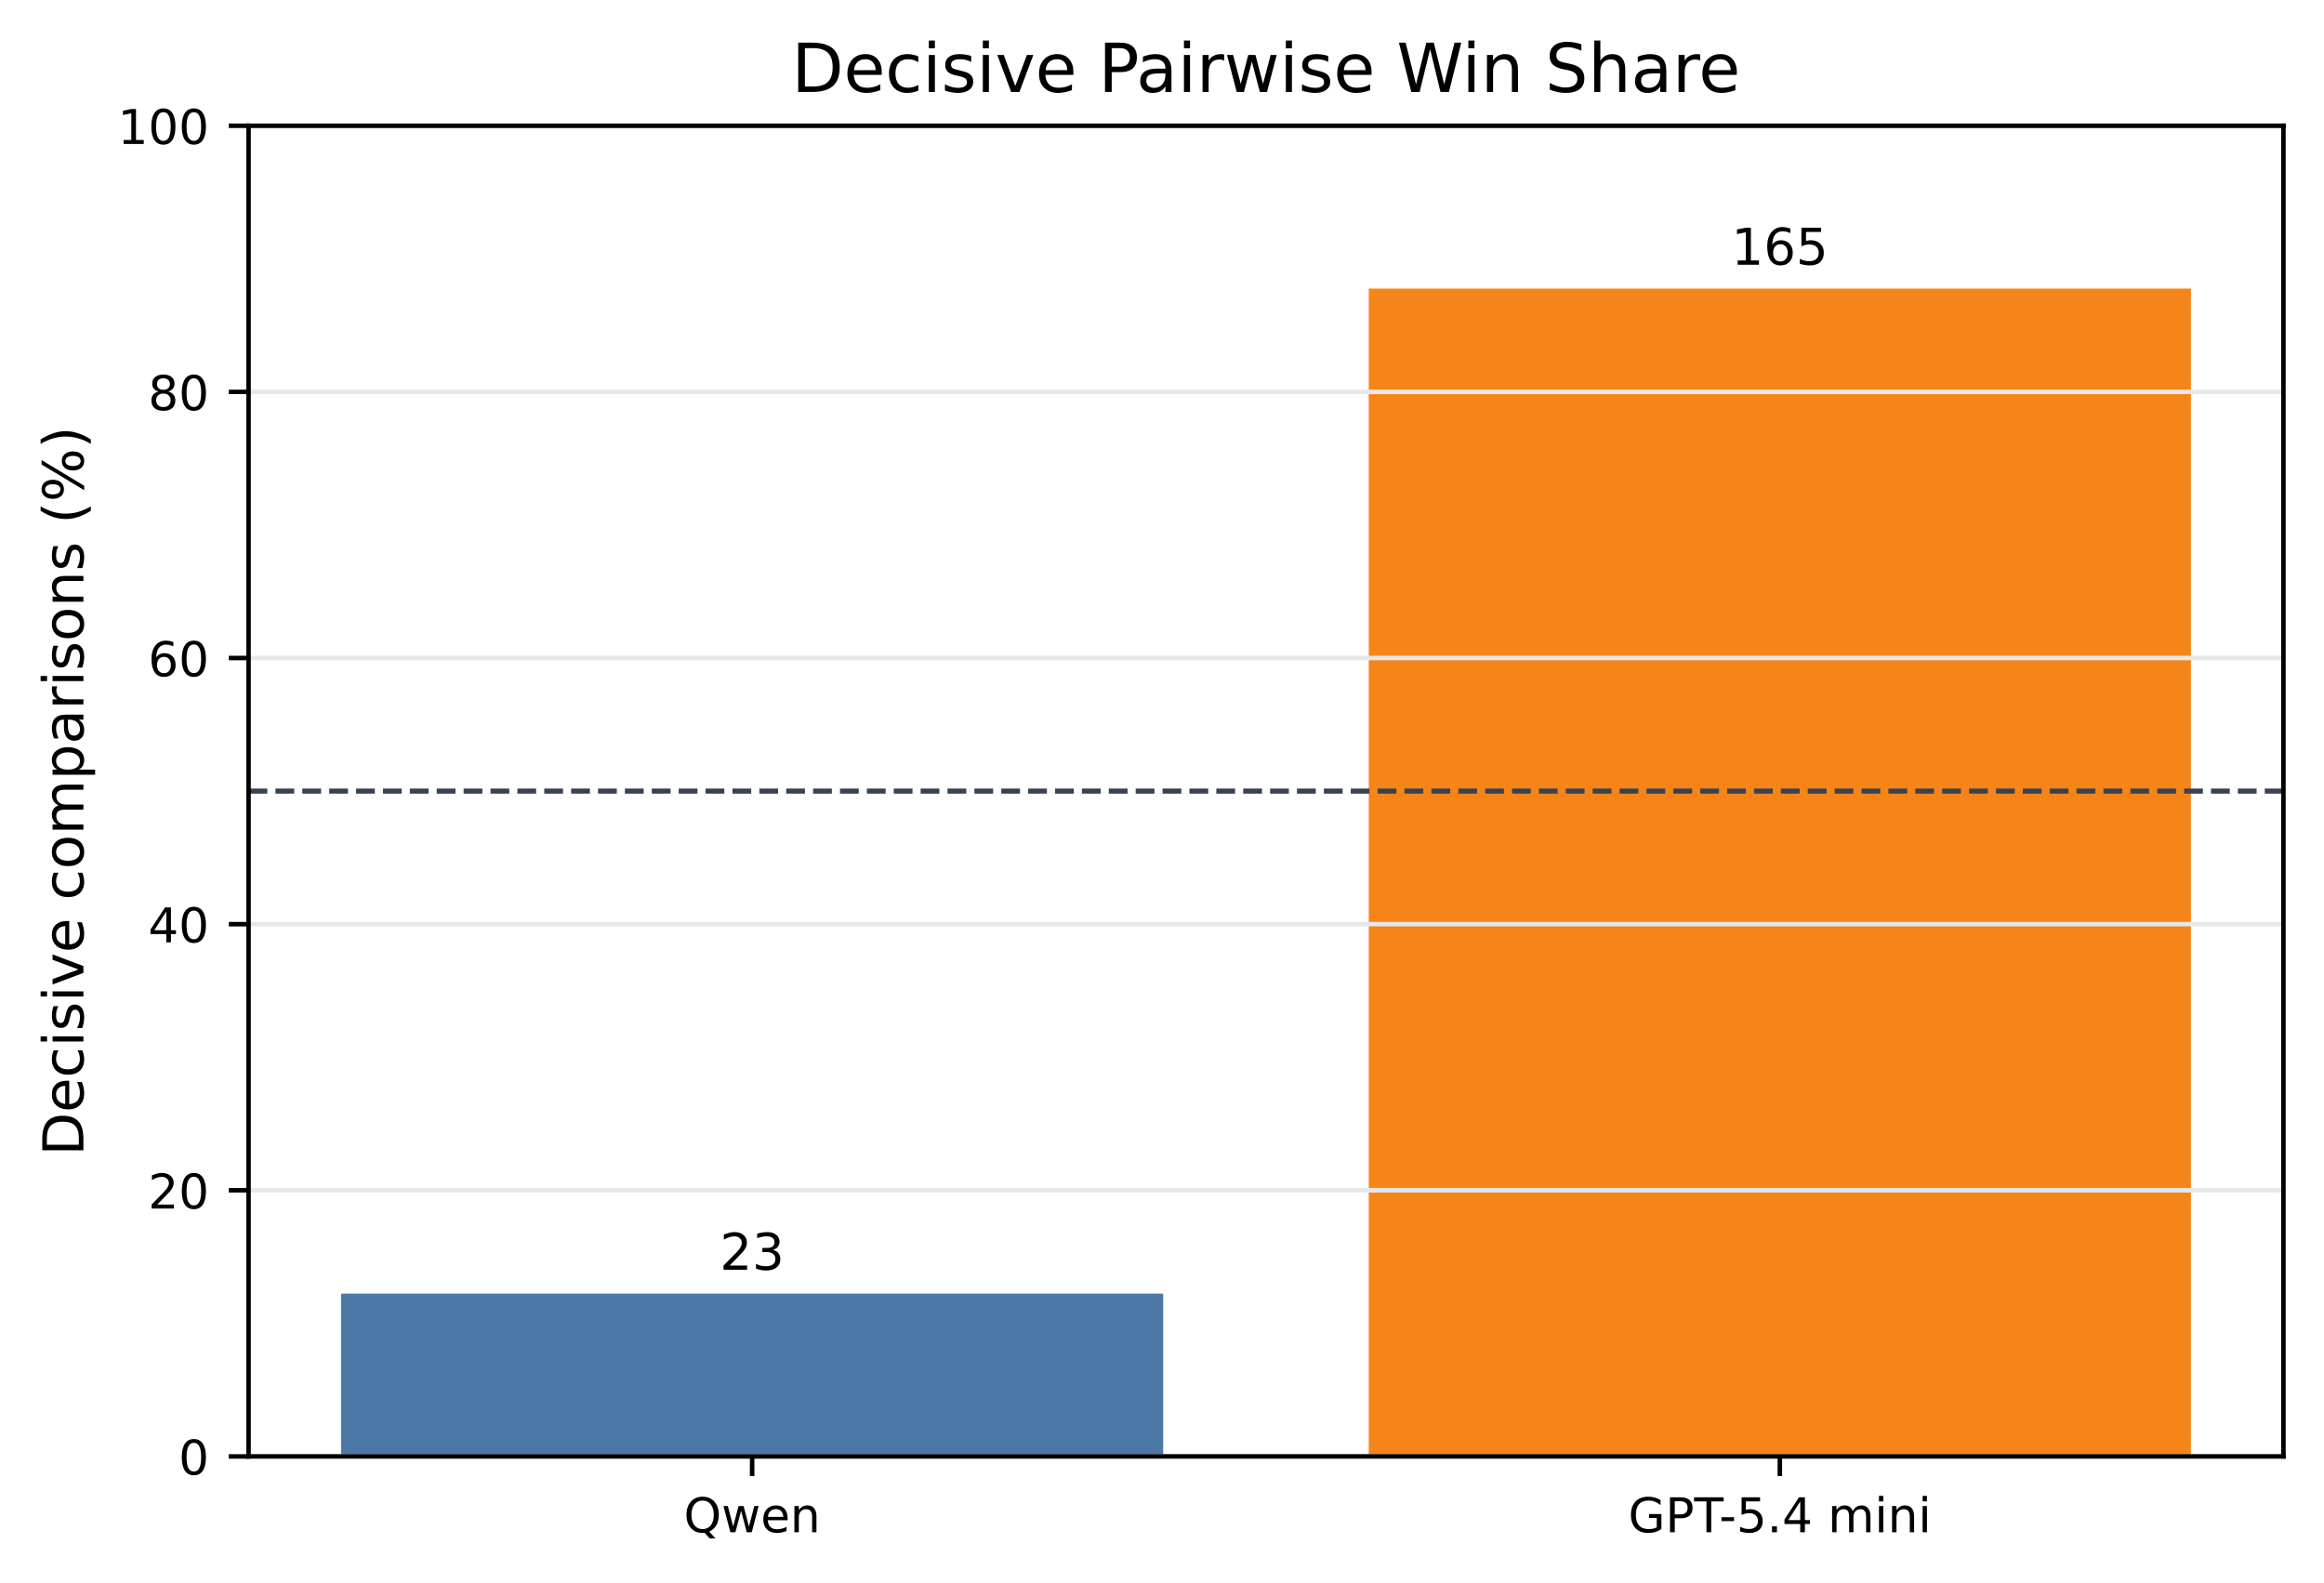
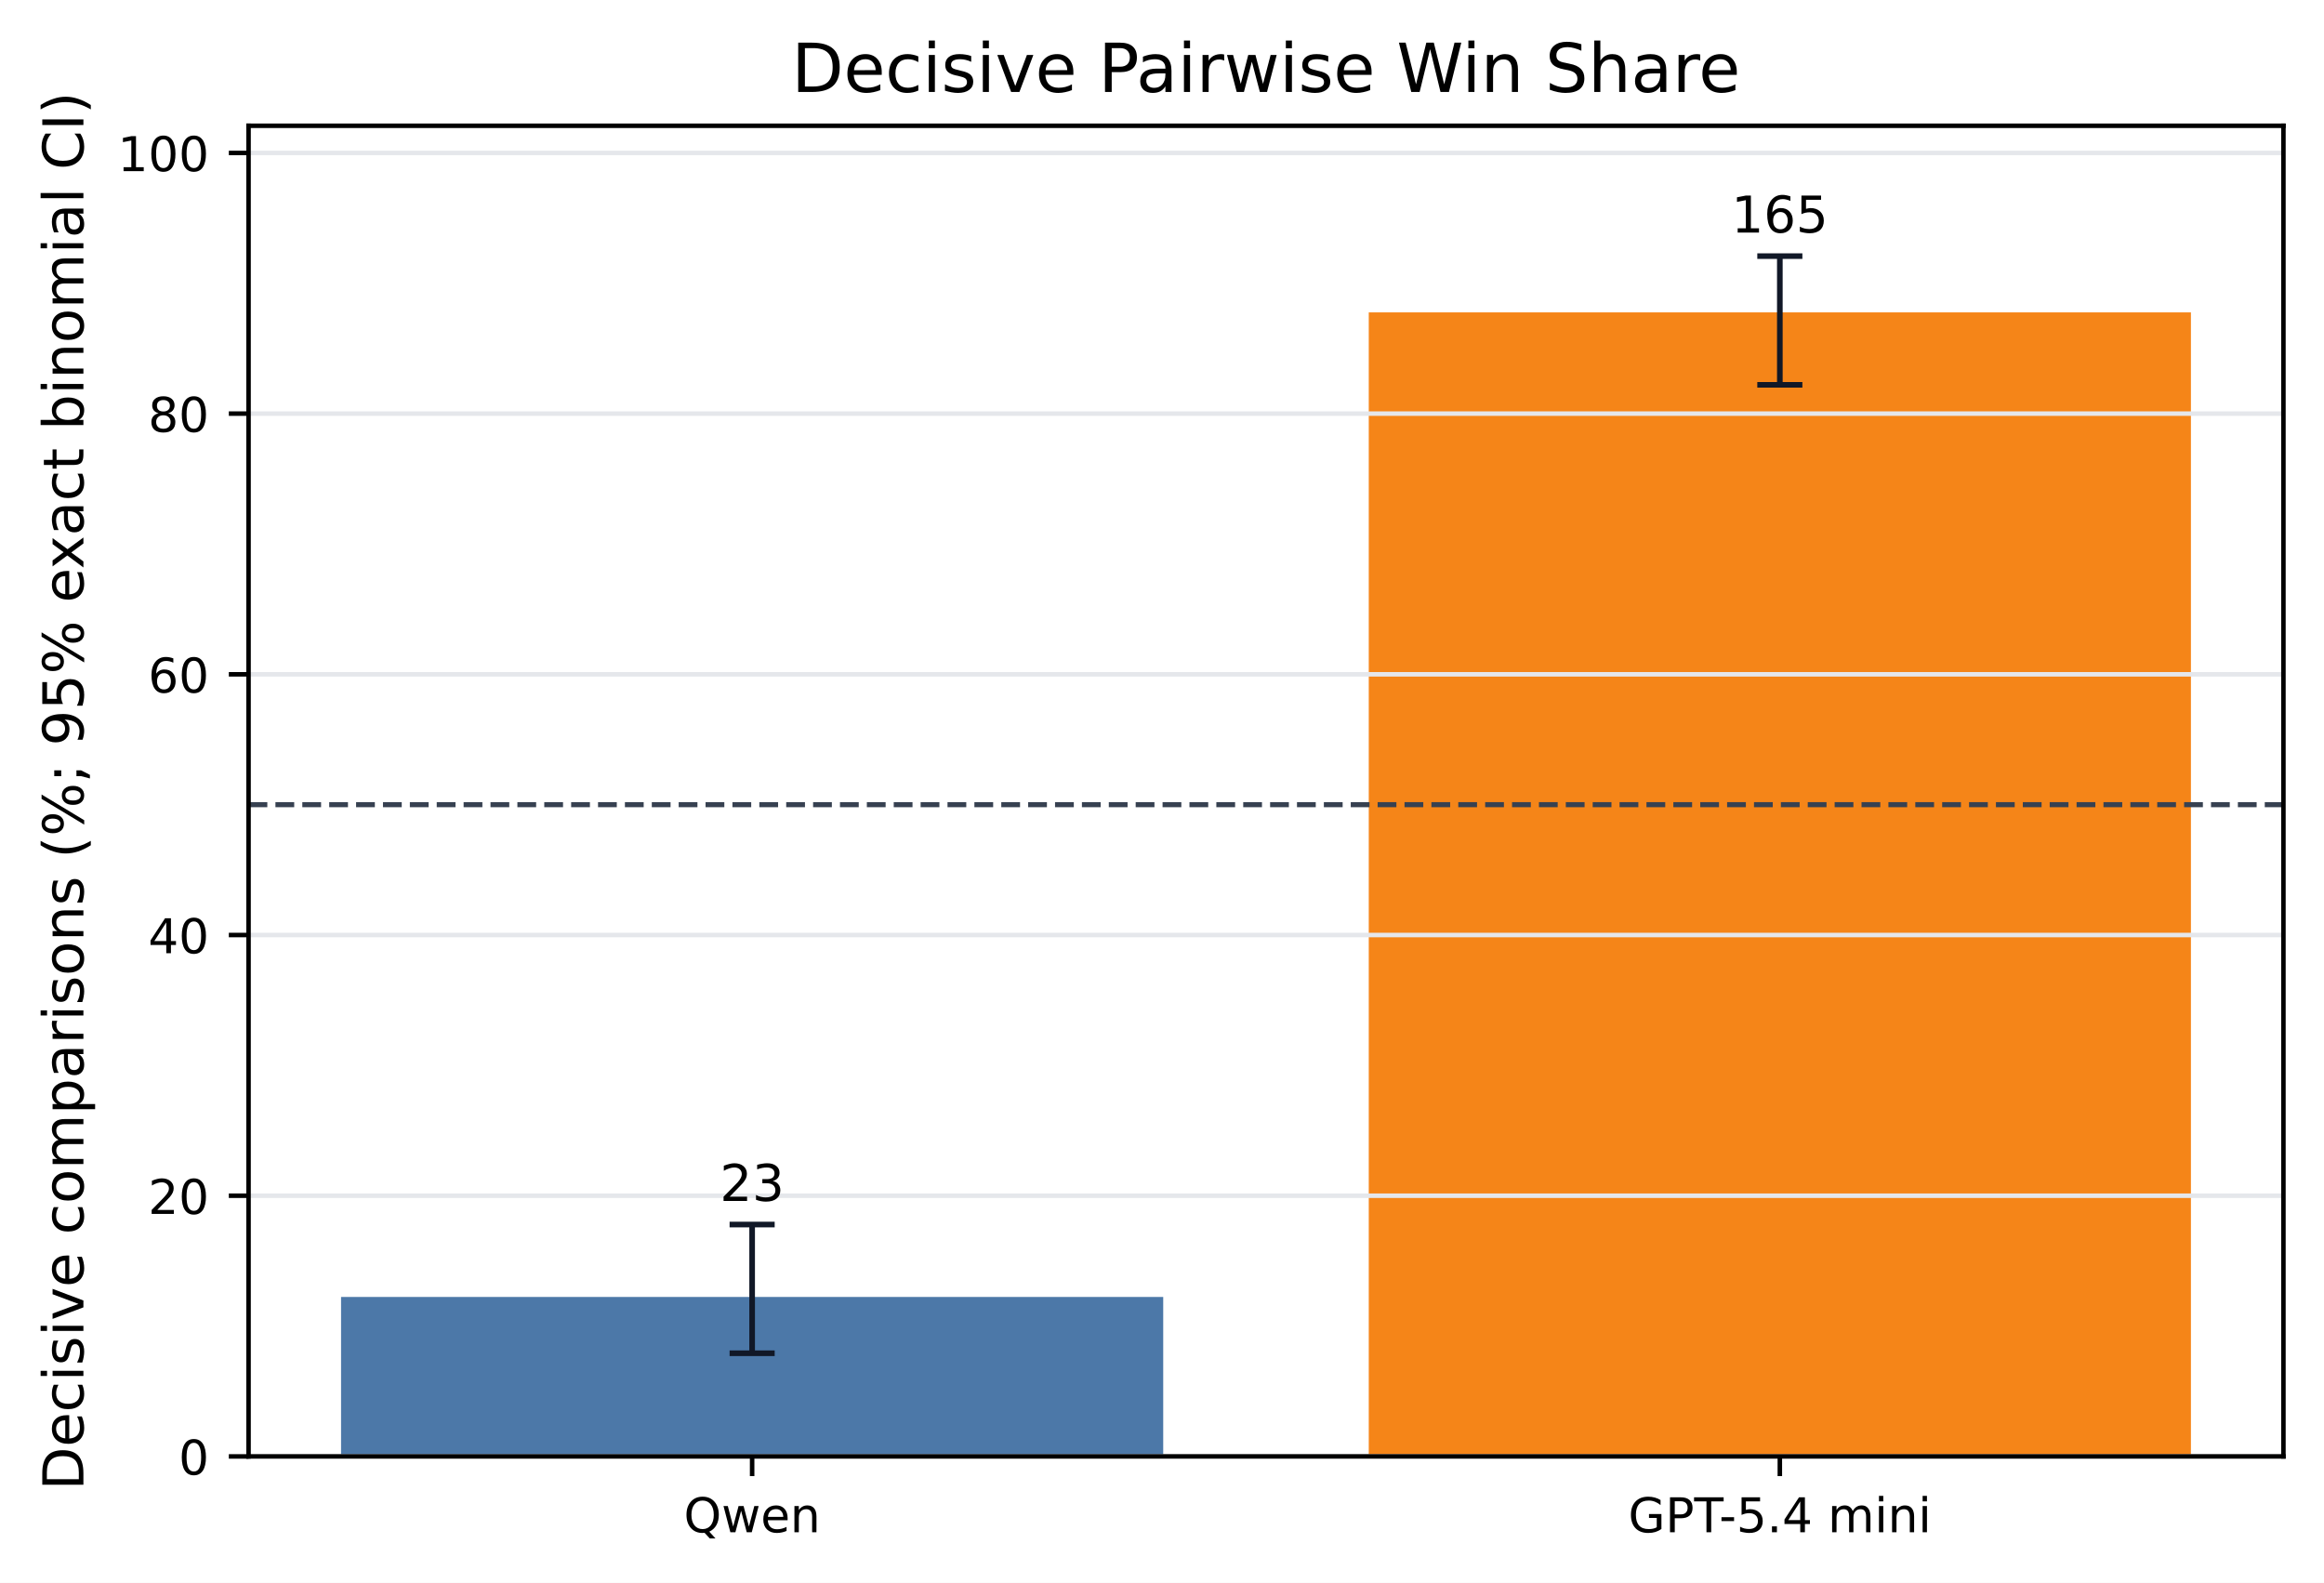
<svg xmlns="http://www.w3.org/2000/svg" xmlns:xlink="http://www.w3.org/1999/xlink" width="412.363pt" height="280.865pt" viewBox="0 0 412.363 280.865" version="1.1">
  <defs>
    <style type="text/css">*{stroke-linejoin: round; stroke-linecap: butt}</style>
  </defs>
  <g id="figure_1">
    <g id="patch_1">
      <path d="M 0 280.865  L 412.363 280.865  L 412.363 0  L 0 0  z " style="fill: #ffffff" />
    </g>
    <g id="axes_1">
      <g id="patch_2">
        <path d="M 44.102 258.438  L 405.163 258.438  L 405.163 22.318  L 44.102 22.318  z " style="fill: #ffffff" />
      </g>
      <g id="patch_3">
-         <path d="M 60.514 258.438  L 206.397 258.438  L 206.397 229.551  L 60.514 229.551  z " clip-path="url(#p5918758481)" style="fill: #4c78a8" />
+         <path d="M 60.514 258.438  L 206.397 258.438  L 206.397 230.141  L 60.514 230.141  z " clip-path="url(#p721ca712e9)" style="fill: #4c78a8" />
      </g>
      <g id="patch_4">
-         <path d="M 242.868 258.438  L 388.751 258.438  L 388.751 51.205  L 242.868 51.205  z " clip-path="url(#p5918758481)" style="fill: #f58518" />
+         <path d="M 242.868 258.438  L 388.751 258.438  L 388.751 55.436  L 242.868 55.436  z " clip-path="url(#p721ca712e9)" style="fill: #f58518" />
      </g>
      <g id="matplotlib.axis_1">
        <g id="xtick_1">
          <g id="line2d_1">
            <defs>
-               <path id="m0989ae3307" d="M 0 0  L 0 3.5  " style="stroke: #000000; stroke-width: 0.8" />
+               <path id="mb162c9872a" d="M 0 0  L 0 3.5  " style="stroke: #000000; stroke-width: 0.8" />
            </defs>
            <g>
-               <use xlink:href="#m0989ae3307" x="133.456" y="258.438" style="stroke: #000000; stroke-width: 0.8" />
+               <use xlink:href="#mb162c9872a" x="133.456" y="258.438" style="stroke: #000000; stroke-width: 0.8" />
            </g>
          </g>
          <g id="text_1">
            <text style="font-size: 8.5px; font-family: 'DejaVu Sans'; text-anchor: middle" x="133.456" y="271.897" transform="rotate(-0 133.4557 271.8968)">Qwen</text>
          </g>
        </g>
        <g id="xtick_2">
          <g id="line2d_2">
            <g>
-               <use xlink:href="#m0989ae3307" x="315.809" y="258.438" style="stroke: #000000; stroke-width: 0.8" />
+               <use xlink:href="#mb162c9872a" x="315.809" y="258.438" style="stroke: #000000; stroke-width: 0.8" />
            </g>
          </g>
          <g id="text_2">
            <text style="font-size: 8.5px; font-family: 'DejaVu Sans'; text-anchor: middle" x="315.809" y="271.897" transform="rotate(-0 315.8093 271.8968)">GPT-5.4 mini</text>
          </g>
        </g>
      </g>
      <g id="matplotlib.axis_2">
        <g id="ytick_1">
          <g id="line2d_3">
-             <path d="M 44.102 258.438  L 405.163 258.438  " clip-path="url(#p5918758481)" style="fill: none; stroke: #e5e7eb; stroke-width: 0.8; stroke-linecap: square" />
+             <path d="M 44.102 258.438  L 405.163 258.438  " clip-path="url(#p721ca712e9)" style="fill: none; stroke: #e5e7eb; stroke-width: 0.8; stroke-linecap: square" />
          </g>
          <g id="line2d_4">
            <defs>
-               <path id="m63bda398a8" d="M 0 0  L -3.5 0  " style="stroke: #000000; stroke-width: 0.8" />
+               <path id="m6e8d998e1f" d="M 0 0  L -3.5 0  " style="stroke: #000000; stroke-width: 0.8" />
            </defs>
            <g>
-               <use xlink:href="#m63bda398a8" x="44.102" y="258.438" style="stroke: #000000; stroke-width: 0.8" />
+               <use xlink:href="#m6e8d998e1f" x="44.102" y="258.438" style="stroke: #000000; stroke-width: 0.8" />
            </g>
          </g>
          <g id="text_3">
            <text style="font-size: 8.5px; font-family: 'DejaVu Sans'; text-anchor: end" x="37.102" y="261.667" transform="rotate(-0 37.1025 261.6675)">0</text>
          </g>
        </g>
        <g id="ytick_2">
          <g id="line2d_5">
-             <path d="M 44.102 211.214  L 405.163 211.214  " clip-path="url(#p5918758481)" style="fill: none; stroke: #e5e7eb; stroke-width: 0.8; stroke-linecap: square" />
+             <path d="M 44.102 212.178  L 405.163 212.178  " clip-path="url(#p721ca712e9)" style="fill: none; stroke: #e5e7eb; stroke-width: 0.8; stroke-linecap: square" />
          </g>
          <g id="line2d_6">
            <g>
-               <use xlink:href="#m63bda398a8" x="44.102" y="211.214" style="stroke: #000000; stroke-width: 0.8" />
+               <use xlink:href="#m6e8d998e1f" x="44.102" y="212.178" style="stroke: #000000; stroke-width: 0.8" />
            </g>
          </g>
          <g id="text_4">
-             <text style="font-size: 8.5px; font-family: 'DejaVu Sans'; text-anchor: end" x="37.102" y="214.443" transform="rotate(-0 37.1025 214.4435)">20</text>
+             <text style="font-size: 8.5px; font-family: 'DejaVu Sans'; text-anchor: end" x="37.102" y="215.408" transform="rotate(-0 37.1025 215.4076)">20</text>
          </g>
        </g>
        <g id="ytick_3">
          <g id="line2d_7">
-             <path d="M 44.102 163.99  L 405.163 163.99  " clip-path="url(#p5918758481)" style="fill: none; stroke: #e5e7eb; stroke-width: 0.8; stroke-linecap: square" />
+             <path d="M 44.102 165.918  L 405.163 165.918  " clip-path="url(#p721ca712e9)" style="fill: none; stroke: #e5e7eb; stroke-width: 0.8; stroke-linecap: square" />
          </g>
          <g id="line2d_8">
            <g>
-               <use xlink:href="#m63bda398a8" x="44.102" y="163.99" style="stroke: #000000; stroke-width: 0.8" />
+               <use xlink:href="#m6e8d998e1f" x="44.102" y="165.918" style="stroke: #000000; stroke-width: 0.8" />
            </g>
          </g>
          <g id="text_5">
-             <text style="font-size: 8.5px; font-family: 'DejaVu Sans'; text-anchor: end" x="37.102" y="167.219" transform="rotate(-0 37.1025 167.2195)">40</text>
+             <text style="font-size: 8.5px; font-family: 'DejaVu Sans'; text-anchor: end" x="37.102" y="169.148" transform="rotate(-0 37.1025 169.1478)">40</text>
          </g>
        </g>
        <g id="ytick_4">
          <g id="line2d_9">
-             <path d="M 44.102 116.766  L 405.163 116.766  " clip-path="url(#p5918758481)" style="fill: none; stroke: #e5e7eb; stroke-width: 0.8; stroke-linecap: square" />
+             <path d="M 44.102 119.659  L 405.163 119.659  " clip-path="url(#p721ca712e9)" style="fill: none; stroke: #e5e7eb; stroke-width: 0.8; stroke-linecap: square" />
          </g>
          <g id="line2d_10">
            <g>
-               <use xlink:href="#m63bda398a8" x="44.102" y="116.766" style="stroke: #000000; stroke-width: 0.8" />
+               <use xlink:href="#m6e8d998e1f" x="44.102" y="119.659" style="stroke: #000000; stroke-width: 0.8" />
            </g>
          </g>
          <g id="text_6">
-             <text style="font-size: 8.5px; font-family: 'DejaVu Sans'; text-anchor: end" x="37.102" y="119.995" transform="rotate(-0 37.1025 119.9955)">60</text>
+             <text style="font-size: 8.5px; font-family: 'DejaVu Sans'; text-anchor: end" x="37.102" y="122.888" transform="rotate(-0 37.1025 122.888)">60</text>
          </g>
        </g>
        <g id="ytick_5">
          <g id="line2d_11">
-             <path d="M 44.102 69.542  L 405.163 69.542  " clip-path="url(#p5918758481)" style="fill: none; stroke: #e5e7eb; stroke-width: 0.8; stroke-linecap: square" />
+             <path d="M 44.102 73.399  L 405.163 73.399  " clip-path="url(#p721ca712e9)" style="fill: none; stroke: #e5e7eb; stroke-width: 0.8; stroke-linecap: square" />
          </g>
          <g id="line2d_12">
            <g>
-               <use xlink:href="#m63bda398a8" x="44.102" y="69.542" style="stroke: #000000; stroke-width: 0.8" />
+               <use xlink:href="#m6e8d998e1f" x="44.102" y="73.399" style="stroke: #000000; stroke-width: 0.8" />
            </g>
          </g>
          <g id="text_7">
-             <text style="font-size: 8.5px; font-family: 'DejaVu Sans'; text-anchor: end" x="37.102" y="72.771" transform="rotate(-0 37.1025 72.77146)">80</text>
+             <text style="font-size: 8.5px; font-family: 'DejaVu Sans'; text-anchor: end" x="37.102" y="76.628" transform="rotate(-0 37.1025 76.62815)">80</text>
          </g>
        </g>
        <g id="ytick_6">
          <g id="line2d_13">
-             <path d="M 44.102 22.318  L 405.163 22.318  " clip-path="url(#p5918758481)" style="fill: none; stroke: #e5e7eb; stroke-width: 0.8; stroke-linecap: square" />
+             <path d="M 44.102 27.139  L 405.163 27.139  " clip-path="url(#p721ca712e9)" style="fill: none; stroke: #e5e7eb; stroke-width: 0.8; stroke-linecap: square" />
          </g>
          <g id="line2d_14">
            <g>
-               <use xlink:href="#m63bda398a8" x="44.102" y="22.318" style="stroke: #000000; stroke-width: 0.8" />
+               <use xlink:href="#m6e8d998e1f" x="44.102" y="27.139" style="stroke: #000000; stroke-width: 0.8" />
            </g>
          </g>
          <g id="text_8">
-             <text style="font-size: 8.5px; font-family: 'DejaVu Sans'; text-anchor: end" x="37.102" y="25.547" transform="rotate(-0 37.1025 25.54746)">100</text>
+             <text style="font-size: 8.5px; font-family: 'DejaVu Sans'; text-anchor: end" x="37.102" y="30.368" transform="rotate(-0 37.1025 30.36832)">100</text>
          </g>
        </g>
        <g id="text_9">
-           <text style="font-size: 10px; font-family: 'DejaVu Sans'; text-anchor: middle" x="14.798" y="140.378" transform="rotate(-90 14.79844 140.3781)">Decisive comparisons (%)</text>
+           <text style="font-size: 10px; font-family: 'DejaVu Sans'; text-anchor: middle" x="14.798" y="140.378" transform="rotate(-90 14.79844 140.3781)">Decisive comparisons (%; 95% exact binomial CI)</text>
        </g>
      </g>
+       <g id="LineCollection_1">
+         <path d="M 133.456 240.129  L 133.456 217.291  " clip-path="url(#p721ca712e9)" style="fill: none; stroke: #111827" />
+         <path d="M 315.809 68.287  L 315.809 45.448  " clip-path="url(#p721ca712e9)" style="fill: none; stroke: #111827" />
+       </g>
      <g id="line2d_15">
-         <path d="M 44.102 140.378  L 405.163 140.378  " clip-path="url(#p5918758481)" style="fill: none; stroke-dasharray: 3.33,1.44; stroke-dashoffset: 0; stroke: #374151; stroke-width: 0.9" />
+         <defs>
+           <path id="m9528fddec6" d="M 4 0  L -4 -0  " style="stroke: #111827" />
+         </defs>
+         <g clip-path="url(#p721ca712e9)">
+           <use xlink:href="#m9528fddec6" x="133.456" y="240.129" style="fill: #1f77b4; stroke: #111827" />
+           <use xlink:href="#m9528fddec6" x="315.809" y="68.287" style="fill: #1f77b4; stroke: #111827" />
+         </g>
+       </g>
+       <g id="line2d_16">
+         <g clip-path="url(#p721ca712e9)">
+           <use xlink:href="#m9528fddec6" x="133.456" y="217.291" style="fill: #1f77b4; stroke: #111827" />
+           <use xlink:href="#m9528fddec6" x="315.809" y="45.448" style="fill: #1f77b4; stroke: #111827" />
+         </g>
+       </g>
+       <g id="line2d_17">
+         <path d="M 44.102 142.789  L 405.163 142.789  " clip-path="url(#p721ca712e9)" style="fill: none; stroke-dasharray: 3.33,1.44; stroke-dashoffset: 0; stroke: #374151; stroke-width: 0.9" />
      </g>
      <g id="patch_5">
        <path d="M 44.102 258.438  L 44.102 22.318  " style="fill: none; stroke: #000000; stroke-width: 0.8; stroke-linejoin: miter; stroke-linecap: square" />
      </g>
      <g id="patch_6">
        <path d="M 405.163 258.438  L 405.163 22.318  " style="fill: none; stroke: #000000; stroke-width: 0.8; stroke-linejoin: miter; stroke-linecap: square" />
      </g>
      <g id="patch_7">
        <path d="M 44.102 258.438  L 405.163 258.438  " style="fill: none; stroke: #000000; stroke-width: 0.8; stroke-linejoin: miter; stroke-linecap: square" />
      </g>
      <g id="patch_8">
        <path d="M 44.102 22.318  L 405.163 22.318  " style="fill: none; stroke: #000000; stroke-width: 0.8; stroke-linejoin: miter; stroke-linecap: square" />
      </g>
      <g id="text_10">
-         <text style="font-size: 9px; font-family: 'DejaVu Sans'; text-anchor: middle" x="133.456" y="225.318" transform="rotate(-0 133.4557 225.3182)">23</text>
+         <text style="font-size: 9px; font-family: 'DejaVu Sans'; text-anchor: middle" x="133.456" y="213.106" transform="rotate(-0 133.4557 213.1058)">23</text>
      </g>
      <g id="text_11">
-         <text style="font-size: 9px; font-family: 'DejaVu Sans'; text-anchor: middle" x="315.809" y="46.972" transform="rotate(-0 315.8093 46.97223)">165</text>
+         <text style="font-size: 9px; font-family: 'DejaVu Sans'; text-anchor: middle" x="315.809" y="41.263" transform="rotate(-0 315.8093 41.26333)">165</text>
      </g>
      <g id="text_12">
        <text style="font-size: 12px; font-family: 'DejaVu Sans'; text-anchor: middle" x="224.632" y="16.318" transform="rotate(-0 224.6325 16.31812)">Decisive Pairwise Win Share</text>
      </g>
    </g>
  </g>
  <defs>
-     <clipPath id="p5918758481">
+     <clipPath id="p721ca712e9">
      <rect x="44.102" y="22.318" width="361.06" height="236.12" />
    </clipPath>
  </defs>
</svg>
